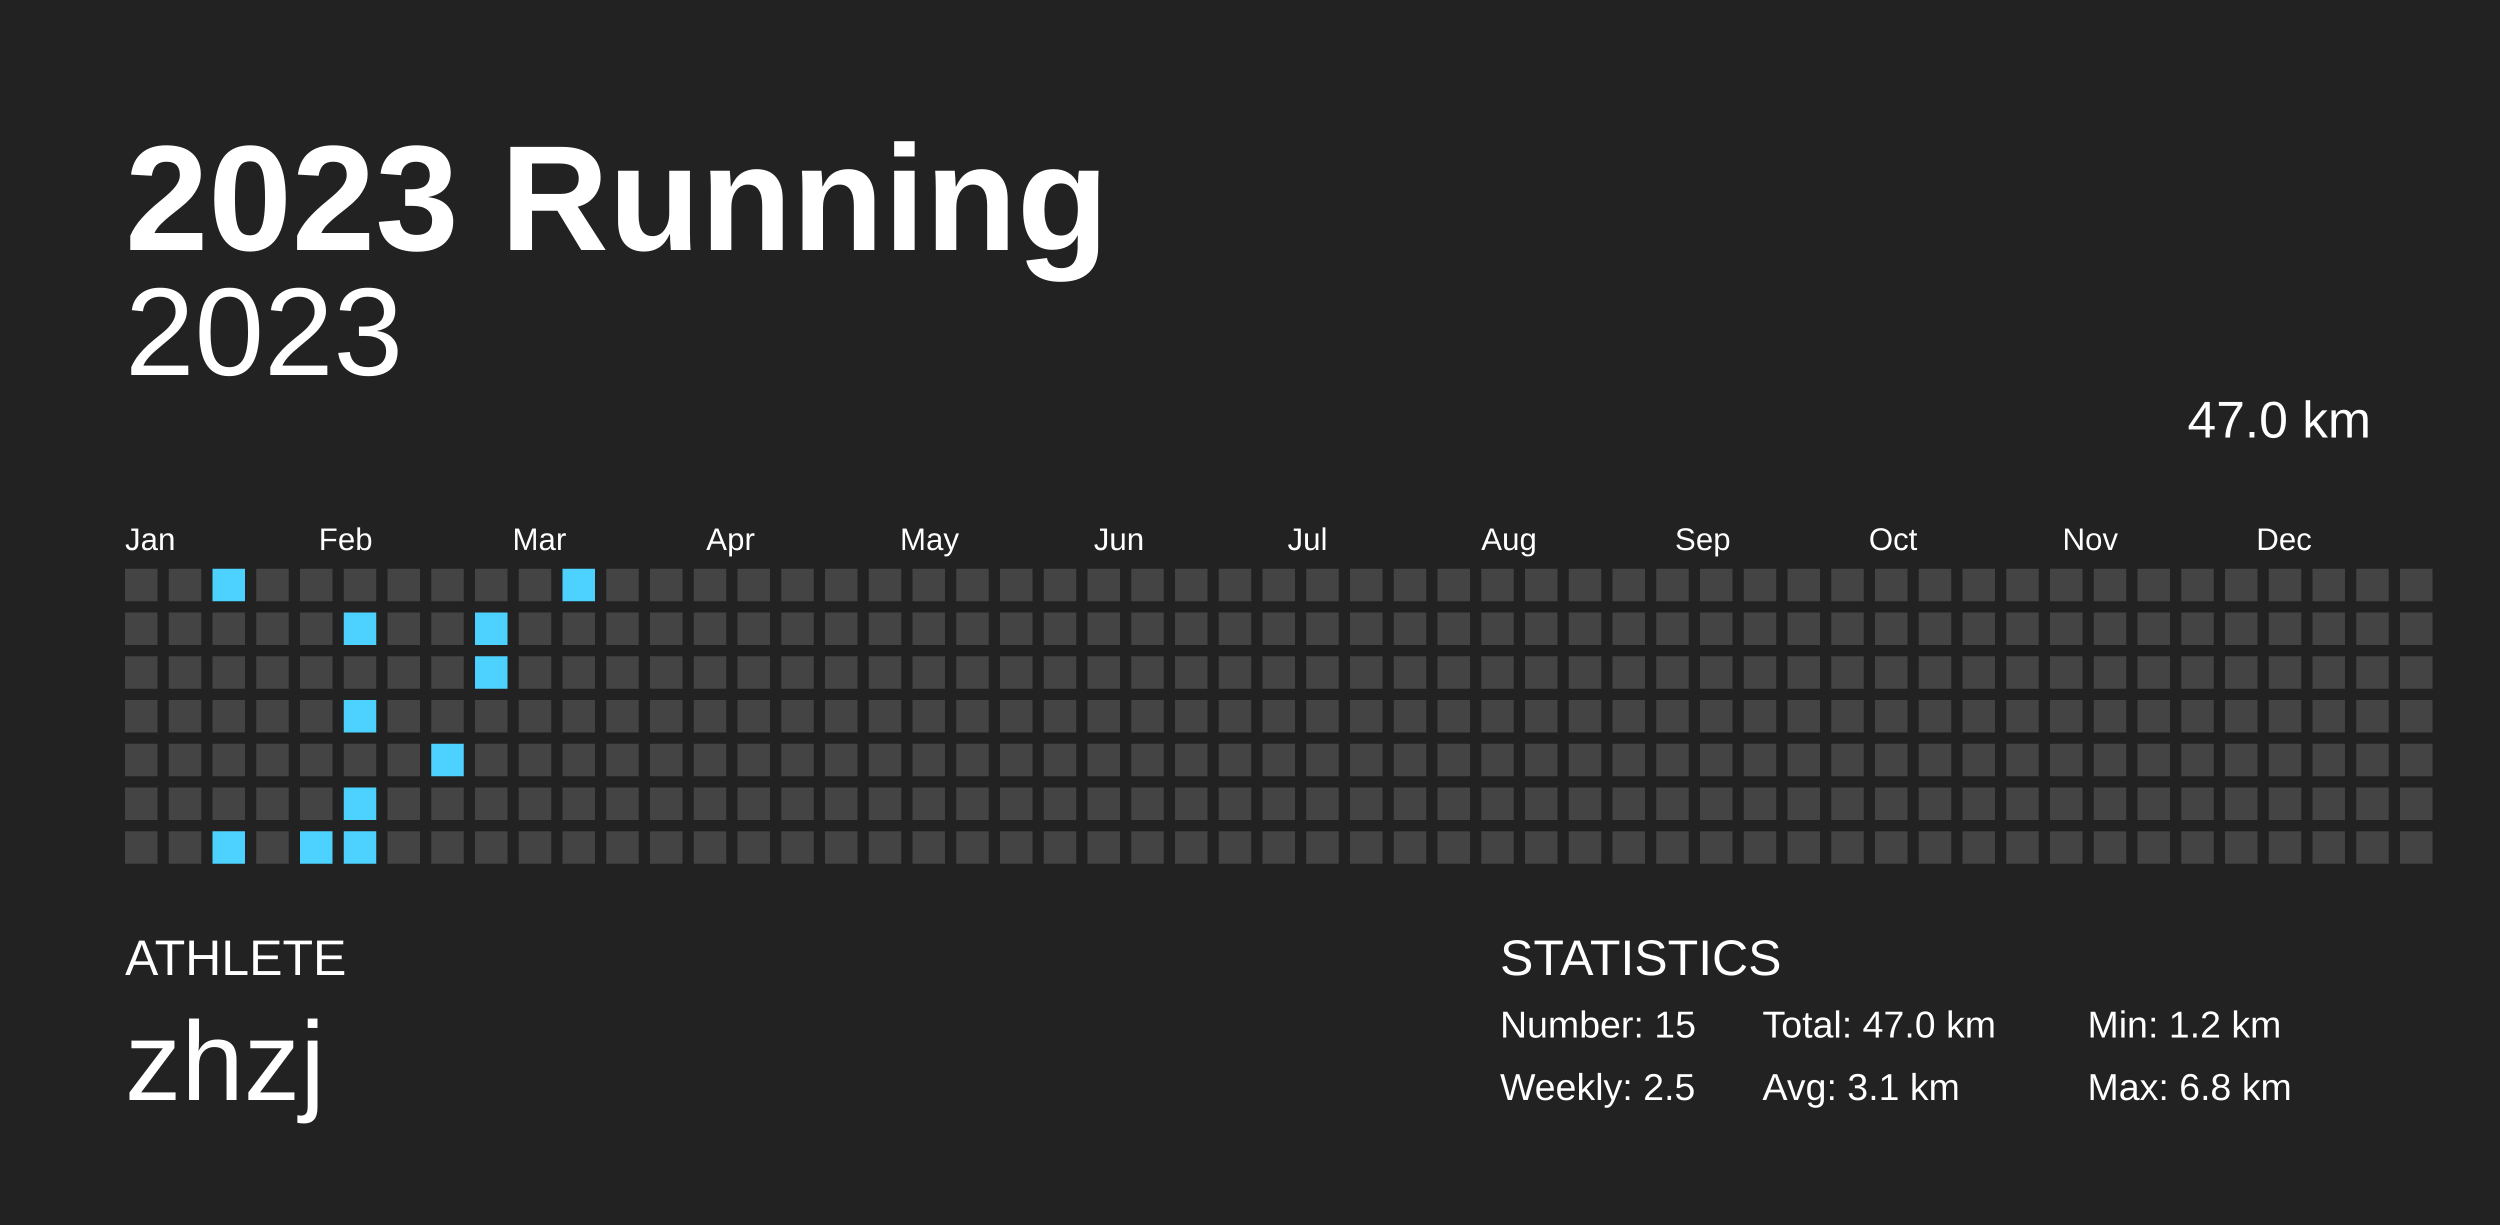
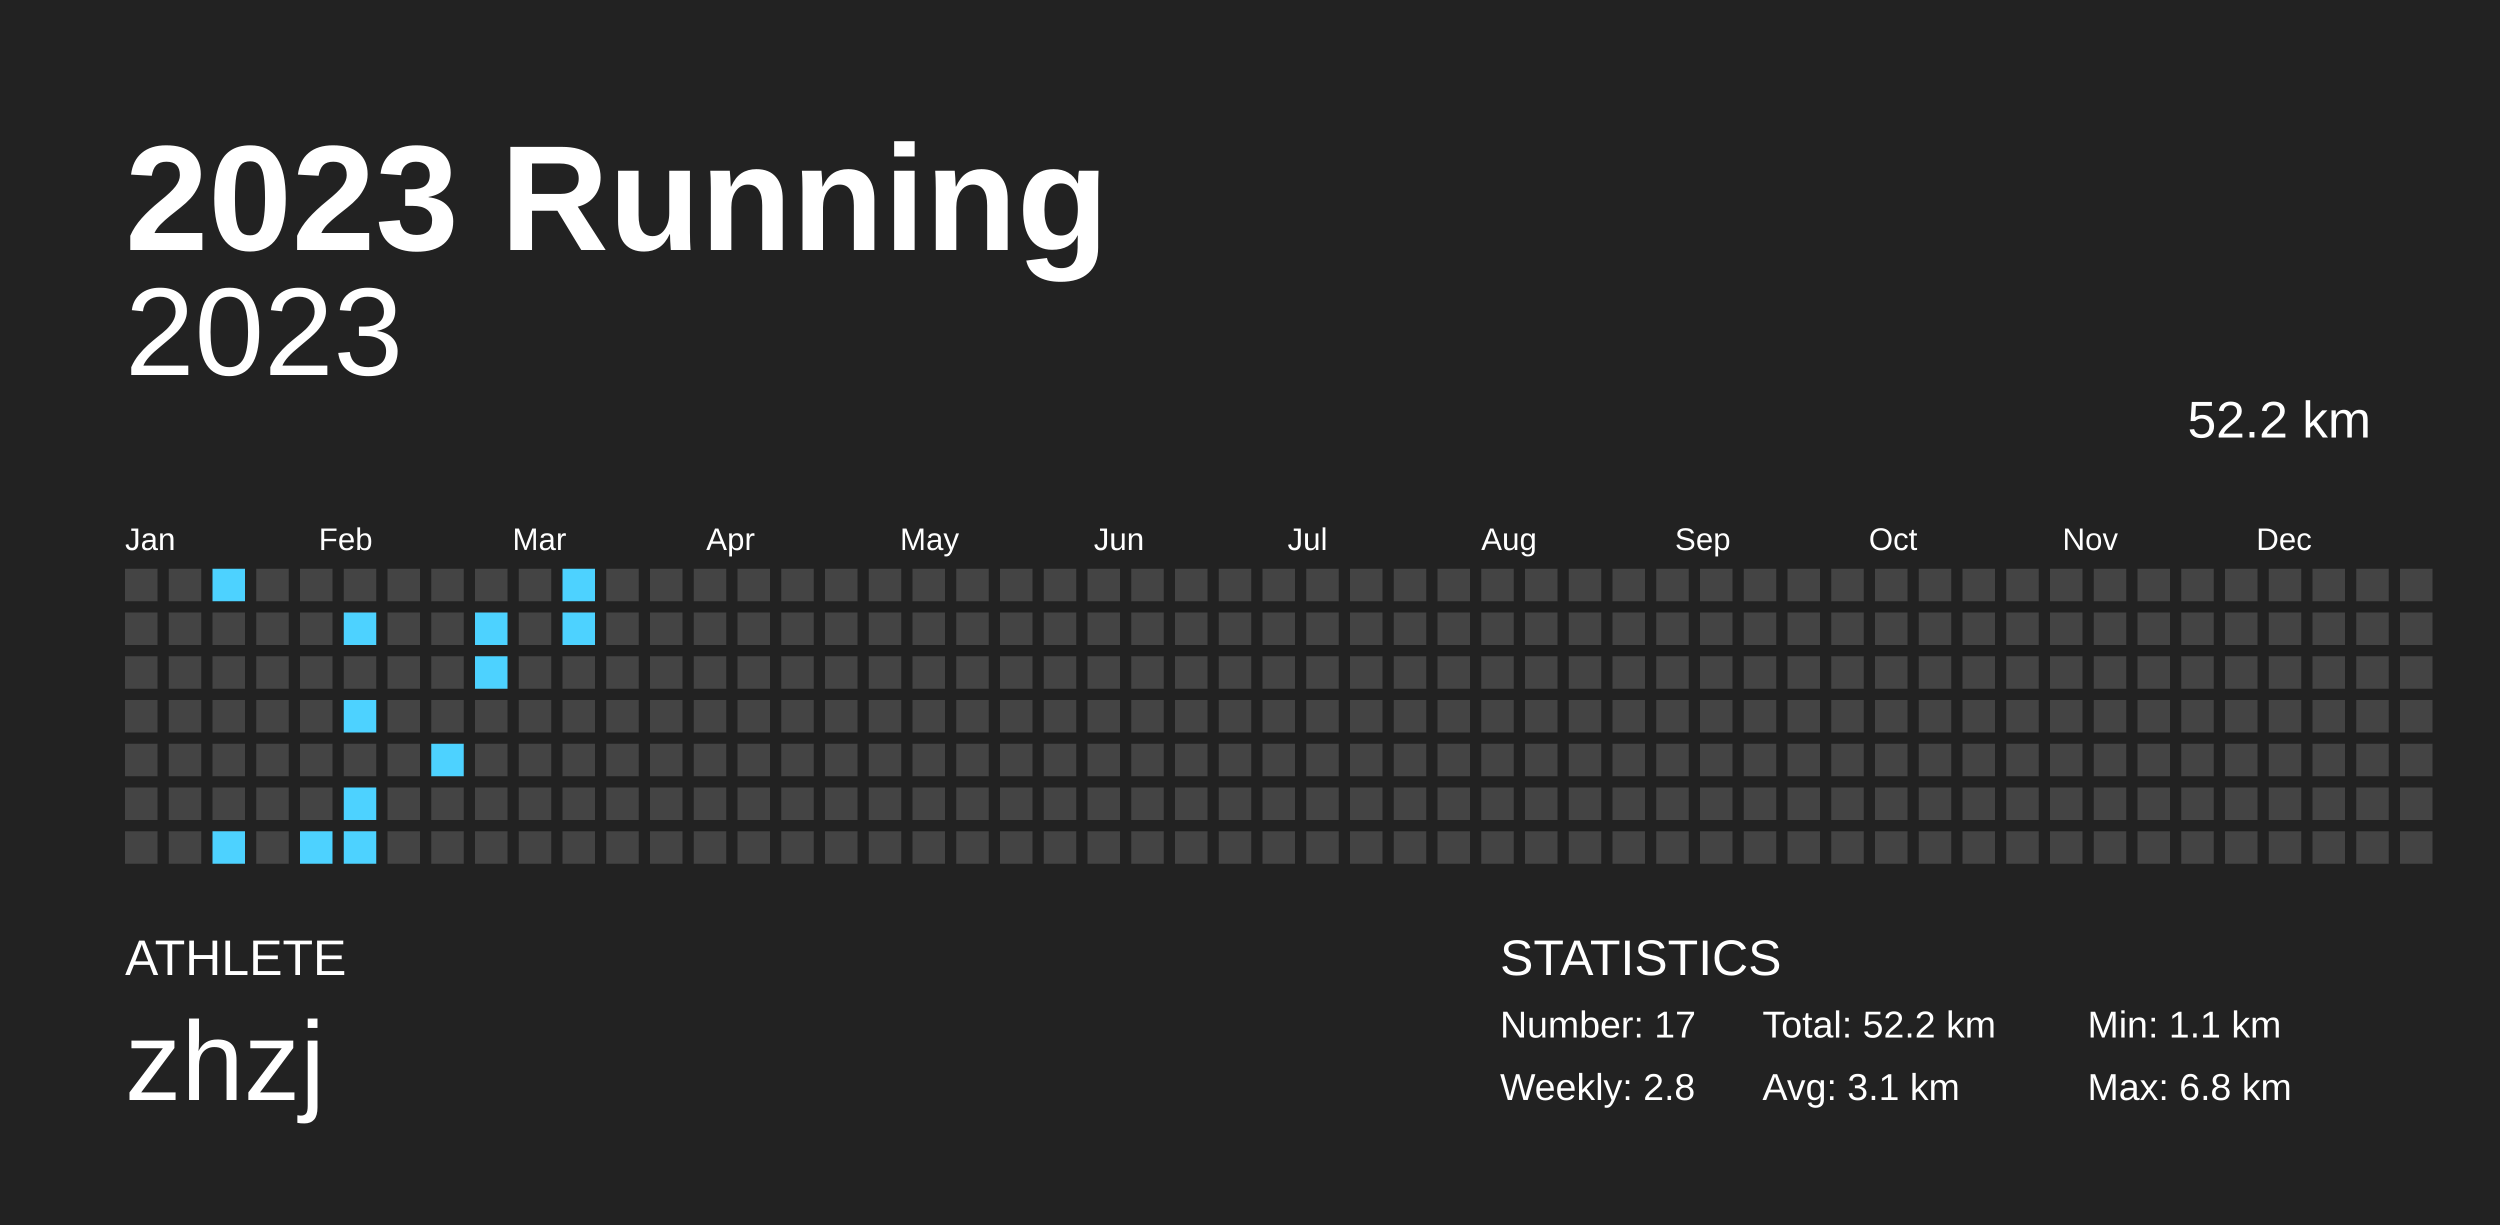
<svg xmlns="http://www.w3.org/2000/svg" baseProfile="full" height="98mm" version="1.1" viewBox="0,0,200,98" width="200mm">
  <defs />
  <rect fill="#222222" height="98" width="200" x="0" y="0" />
  <text fill="#FFFFFF" style="font-size:12px; font-family:Arial; font-weight:bold;" x="10" y="20">2023 Running</text>
  <text fill="#FFFFFF" style="font-size:4px; font-family:Arial" x="10" y="78">ATHLETE</text>
  <text fill="#FFFFFF" style="font-size:9px; font-family:Arial" x="10" y="88">zhzj</text>
  <text fill="#FFFFFF" style="font-size:4px; font-family:Arial" x="120" y="78">STATISTICS</text>
-   <text fill="#FFFFFF" style="font-size:3px; font-family:Arial" x="120" y="83">Number: 15</text>
-   <text fill="#FFFFFF" style="font-size:3px; font-family:Arial" x="120" y="88">Weekly: 2.5</text>
-   <text fill="#FFFFFF" style="font-size:3px; font-family:Arial" x="141" y="83">Total: 47.0 km</text>
+   <text fill="#FFFFFF" style="font-size:3px; font-family:Arial" x="120" y="83">Number: 17</text>
+   <text fill="#FFFFFF" style="font-size:3px; font-family:Arial" x="120" y="88">Weekly: 2.8</text>
+   <text fill="#FFFFFF" style="font-size:3px; font-family:Arial" x="141" y="83">Total: 52.2 km</text>
  <text fill="#FFFFFF" style="font-size:3px; font-family:Arial" x="141" y="88">Avg: 3.1 km</text>
-   <text fill="#FFFFFF" style="font-size:3px; font-family:Arial" x="167" y="83">Min: 1.2 km</text>
+   <text fill="#FFFFFF" style="font-size:3px; font-family:Arial" x="167" y="83">Min: 1.1 km</text>
  <text fill="#FFFFFF" style="font-size:3px; font-family:Arial" x="167" y="88">Max: 6.8 km</text>
  <text alignment-baseline="hanging" fill="#FFFFFF" style="font-size:10.0px; font-family:Arial;" x="10" y="30">2023</text>
-   <text alignment-baseline="hanging" fill="#FFFFFF" style="font-size:4.125px; font-family:Arial;" x="175" y="35">47.0 km</text>
+   <text alignment-baseline="hanging" fill="#FFFFFF" style="font-size:4.125px; font-family:Arial;" x="175" y="35">52.2 km</text>
  <text fill="#FFFFFF" style="font-size:2.5px; font-family:Arial" x="10.0" y="44">Jan</text>
  <text fill="#FFFFFF" style="font-size:2.5px; font-family:Arial" x="25.5" y="44">Feb</text>
  <text fill="#FFFFFF" style="font-size:2.5px; font-family:Arial" x="41.0" y="44">Mar</text>
  <text fill="#FFFFFF" style="font-size:2.5px; font-family:Arial" x="56.5" y="44">Apr</text>
  <text fill="#FFFFFF" style="font-size:2.5px; font-family:Arial" x="72.0" y="44">May</text>
  <text fill="#FFFFFF" style="font-size:2.5px; font-family:Arial" x="87.5" y="44">Jun</text>
  <text fill="#FFFFFF" style="font-size:2.5px; font-family:Arial" x="103.0" y="44">Jul</text>
  <text fill="#FFFFFF" style="font-size:2.5px; font-family:Arial" x="118.5" y="44">Aug</text>
  <text fill="#FFFFFF" style="font-size:2.5px; font-family:Arial" x="134.0" y="44">Sep</text>
  <text fill="#FFFFFF" style="font-size:2.5px; font-family:Arial" x="149.5" y="44">Oct</text>
  <text fill="#FFFFFF" style="font-size:2.5px; font-family:Arial" x="165.0" y="44">Nov</text>
  <text fill="#FFFFFF" style="font-size:2.5px; font-family:Arial" x="180.5" y="44">Dec</text>
  <rect fill="#444444" height="2.6" width="2.6" x="10.0" y="45.5" />
  <rect fill="#444444" height="2.6" width="2.6" x="10.0" y="49.0" />
  <rect fill="#444444" height="2.6" width="2.6" x="10.0" y="52.5" />
  <rect fill="#444444" height="2.6" width="2.6" x="10.0" y="56.0" />
  <rect fill="#444444" height="2.6" width="2.6" x="10.0" y="59.5" />
  <rect fill="#444444" height="2.6" width="2.6" x="10.0" y="63.0" />
  <rect fill="#444444" height="2.6" width="2.6" x="10.0" y="66.5" />
  <rect fill="#444444" height="2.6" width="2.6" x="13.5" y="45.5" />
  <rect fill="#444444" height="2.6" width="2.6" x="13.5" y="49.0" />
  <rect fill="#444444" height="2.6" width="2.6" x="13.5" y="52.5" />
  <rect fill="#444444" height="2.6" width="2.6" x="13.5" y="56.0" />
  <rect fill="#444444" height="2.6" width="2.6" x="13.5" y="59.5" />
  <rect fill="#444444" height="2.6" width="2.6" x="13.5" y="63.0" />
  <rect fill="#444444" height="2.6" width="2.6" x="13.5" y="66.5" />
  <rect fill="#4dd2ff" height="2.6" width="2.6" x="17.0" y="45.5" />
  <rect fill="#444444" height="2.6" width="2.6" x="17.0" y="49.0" />
  <rect fill="#444444" height="2.6" width="2.6" x="17.0" y="52.5" />
  <rect fill="#444444" height="2.6" width="2.6" x="17.0" y="56.0" />
  <rect fill="#444444" height="2.6" width="2.6" x="17.0" y="59.5" />
  <rect fill="#444444" height="2.6" width="2.6" x="17.0" y="63.0" />
  <rect fill="#4dd2ff" height="2.6" width="2.6" x="17.0" y="66.5" />
  <rect fill="#444444" height="2.6" width="2.6" x="20.5" y="45.5" />
  <rect fill="#444444" height="2.6" width="2.6" x="20.5" y="49.0" />
  <rect fill="#444444" height="2.6" width="2.6" x="20.5" y="52.5" />
  <rect fill="#444444" height="2.6" width="2.6" x="20.5" y="56.0" />
  <rect fill="#444444" height="2.6" width="2.6" x="20.5" y="59.5" />
  <rect fill="#444444" height="2.6" width="2.6" x="20.5" y="63.0" />
  <rect fill="#444444" height="2.6" width="2.6" x="20.5" y="66.5" />
  <rect fill="#444444" height="2.6" width="2.6" x="24.0" y="45.5" />
  <rect fill="#444444" height="2.6" width="2.6" x="24.0" y="49.0" />
  <rect fill="#444444" height="2.6" width="2.6" x="24.0" y="52.5" />
  <rect fill="#444444" height="2.6" width="2.6" x="24.0" y="56.0" />
  <rect fill="#444444" height="2.6" width="2.6" x="24.0" y="59.5" />
  <rect fill="#444444" height="2.6" width="2.6" x="24.0" y="63.0" />
  <rect fill="#4dd2ff" height="2.6" width="2.6" x="24.0" y="66.5" />
  <rect fill="#444444" height="2.6" width="2.6" x="27.5" y="45.5" />
  <rect fill="#4dd2ff" height="2.6" width="2.6" x="27.5" y="49.0" />
  <rect fill="#444444" height="2.6" width="2.6" x="27.5" y="52.5" />
  <rect fill="#4dd2ff" height="2.6" width="2.6" x="27.5" y="56.0" />
  <rect fill="#444444" height="2.6" width="2.6" x="27.5" y="59.5" />
  <rect fill="#4dd2ff" height="2.6" width="2.6" x="27.5" y="63.0" />
  <rect fill="#4dd2ff" height="2.6" width="2.6" x="27.5" y="66.5" />
  <rect fill="#444444" height="2.6" width="2.6" x="31.0" y="45.5" />
  <rect fill="#444444" height="2.6" width="2.6" x="31.0" y="49.0" />
  <rect fill="#444444" height="2.6" width="2.6" x="31.0" y="52.5" />
  <rect fill="#444444" height="2.6" width="2.6" x="31.0" y="56.0" />
  <rect fill="#444444" height="2.6" width="2.6" x="31.0" y="59.5" />
  <rect fill="#444444" height="2.6" width="2.6" x="31.0" y="63.0" />
  <rect fill="#444444" height="2.6" width="2.6" x="31.0" y="66.5" />
  <rect fill="#444444" height="2.6" width="2.6" x="34.5" y="45.5" />
  <rect fill="#444444" height="2.6" width="2.6" x="34.5" y="49.0" />
  <rect fill="#444444" height="2.6" width="2.6" x="34.5" y="52.5" />
  <rect fill="#444444" height="2.6" width="2.6" x="34.5" y="56.0" />
  <rect fill="#4dd2ff" height="2.6" width="2.6" x="34.5" y="59.5" />
  <rect fill="#444444" height="2.6" width="2.6" x="34.5" y="63.0" />
  <rect fill="#444444" height="2.6" width="2.6" x="34.5" y="66.5" />
  <rect fill="#444444" height="2.6" width="2.6" x="38.0" y="45.5" />
  <rect fill="#4dd2ff" height="2.6" width="2.6" x="38.0" y="49.0" />
  <rect fill="#4dd2ff" height="2.6" width="2.6" x="38.0" y="52.5" />
  <rect fill="#444444" height="2.6" width="2.6" x="38.0" y="56.0" />
  <rect fill="#444444" height="2.6" width="2.6" x="38.0" y="59.5" />
  <rect fill="#444444" height="2.6" width="2.6" x="38.0" y="63.0" />
  <rect fill="#444444" height="2.6" width="2.6" x="38.0" y="66.5" />
  <rect fill="#444444" height="2.6" width="2.6" x="41.5" y="45.5" />
  <rect fill="#444444" height="2.6" width="2.6" x="41.5" y="49.0" />
  <rect fill="#444444" height="2.6" width="2.6" x="41.5" y="52.5" />
  <rect fill="#444444" height="2.6" width="2.6" x="41.5" y="56.0" />
  <rect fill="#444444" height="2.6" width="2.6" x="41.5" y="59.5" />
  <rect fill="#444444" height="2.6" width="2.6" x="41.5" y="63.0" />
  <rect fill="#444444" height="2.6" width="2.6" x="41.5" y="66.5" />
  <rect fill="#4dd2ff" height="2.6" width="2.6" x="45.0" y="45.5" />
-   <rect fill="#444444" height="2.6" width="2.6" x="45.0" y="49.0" />
+   <rect fill="#4dd2ff" height="2.6" width="2.6" x="45.0" y="49.0" />
  <rect fill="#444444" height="2.6" width="2.6" x="45.0" y="52.5" />
  <rect fill="#444444" height="2.6" width="2.6" x="45.0" y="56.0" />
  <rect fill="#444444" height="2.6" width="2.6" x="45.0" y="59.5" />
  <rect fill="#444444" height="2.6" width="2.6" x="45.0" y="63.0" />
  <rect fill="#444444" height="2.6" width="2.6" x="45.0" y="66.5" />
  <rect fill="#444444" height="2.6" width="2.6" x="48.5" y="45.5" />
  <rect fill="#444444" height="2.6" width="2.6" x="48.5" y="49.0" />
  <rect fill="#444444" height="2.6" width="2.6" x="48.5" y="52.5" />
  <rect fill="#444444" height="2.6" width="2.6" x="48.5" y="56.0" />
  <rect fill="#444444" height="2.6" width="2.6" x="48.5" y="59.5" />
  <rect fill="#444444" height="2.6" width="2.6" x="48.5" y="63.0" />
  <rect fill="#444444" height="2.6" width="2.6" x="48.5" y="66.5" />
  <rect fill="#444444" height="2.6" width="2.6" x="52.0" y="45.5" />
  <rect fill="#444444" height="2.6" width="2.6" x="52.0" y="49.0" />
  <rect fill="#444444" height="2.6" width="2.6" x="52.0" y="52.5" />
  <rect fill="#444444" height="2.6" width="2.6" x="52.0" y="56.0" />
  <rect fill="#444444" height="2.6" width="2.6" x="52.0" y="59.5" />
  <rect fill="#444444" height="2.6" width="2.6" x="52.0" y="63.0" />
  <rect fill="#444444" height="2.6" width="2.6" x="52.0" y="66.5" />
  <rect fill="#444444" height="2.6" width="2.6" x="55.5" y="45.5" />
  <rect fill="#444444" height="2.6" width="2.6" x="55.5" y="49.0" />
  <rect fill="#444444" height="2.6" width="2.6" x="55.5" y="52.5" />
  <rect fill="#444444" height="2.6" width="2.6" x="55.5" y="56.0" />
  <rect fill="#444444" height="2.6" width="2.6" x="55.5" y="59.5" />
  <rect fill="#444444" height="2.6" width="2.6" x="55.5" y="63.0" />
  <rect fill="#444444" height="2.6" width="2.6" x="55.5" y="66.5" />
  <rect fill="#444444" height="2.6" width="2.6" x="59.0" y="45.5" />
  <rect fill="#444444" height="2.6" width="2.6" x="59.0" y="49.0" />
  <rect fill="#444444" height="2.6" width="2.6" x="59.0" y="52.5" />
  <rect fill="#444444" height="2.6" width="2.6" x="59.0" y="56.0" />
  <rect fill="#444444" height="2.6" width="2.6" x="59.0" y="59.5" />
  <rect fill="#444444" height="2.6" width="2.6" x="59.0" y="63.0" />
  <rect fill="#444444" height="2.6" width="2.6" x="59.0" y="66.5" />
  <rect fill="#444444" height="2.6" width="2.6" x="62.5" y="45.5" />
  <rect fill="#444444" height="2.6" width="2.6" x="62.5" y="49.0" />
  <rect fill="#444444" height="2.6" width="2.6" x="62.5" y="52.5" />
  <rect fill="#444444" height="2.6" width="2.6" x="62.5" y="56.0" />
  <rect fill="#444444" height="2.6" width="2.6" x="62.5" y="59.5" />
  <rect fill="#444444" height="2.6" width="2.6" x="62.5" y="63.0" />
  <rect fill="#444444" height="2.6" width="2.6" x="62.5" y="66.5" />
  <rect fill="#444444" height="2.6" width="2.6" x="66.0" y="45.5" />
  <rect fill="#444444" height="2.6" width="2.6" x="66.0" y="49.0" />
  <rect fill="#444444" height="2.6" width="2.6" x="66.0" y="52.5" />
  <rect fill="#444444" height="2.6" width="2.6" x="66.0" y="56.0" />
  <rect fill="#444444" height="2.6" width="2.6" x="66.0" y="59.5" />
  <rect fill="#444444" height="2.6" width="2.6" x="66.0" y="63.0" />
  <rect fill="#444444" height="2.6" width="2.6" x="66.0" y="66.5" />
  <rect fill="#444444" height="2.6" width="2.6" x="69.5" y="45.5" />
  <rect fill="#444444" height="2.6" width="2.6" x="69.5" y="49.0" />
  <rect fill="#444444" height="2.6" width="2.6" x="69.5" y="52.5" />
  <rect fill="#444444" height="2.6" width="2.6" x="69.5" y="56.0" />
  <rect fill="#444444" height="2.6" width="2.6" x="69.5" y="59.5" />
  <rect fill="#444444" height="2.6" width="2.6" x="69.5" y="63.0" />
  <rect fill="#444444" height="2.6" width="2.6" x="69.5" y="66.5" />
  <rect fill="#444444" height="2.6" width="2.6" x="73.0" y="45.5" />
  <rect fill="#444444" height="2.6" width="2.6" x="73.0" y="49.0" />
  <rect fill="#444444" height="2.6" width="2.6" x="73.0" y="52.5" />
  <rect fill="#444444" height="2.6" width="2.6" x="73.0" y="56.0" />
  <rect fill="#444444" height="2.6" width="2.6" x="73.0" y="59.5" />
  <rect fill="#444444" height="2.6" width="2.6" x="73.0" y="63.0" />
  <rect fill="#444444" height="2.6" width="2.6" x="73.0" y="66.5" />
  <rect fill="#444444" height="2.6" width="2.6" x="76.5" y="45.5" />
  <rect fill="#444444" height="2.6" width="2.6" x="76.5" y="49.0" />
  <rect fill="#444444" height="2.6" width="2.6" x="76.5" y="52.5" />
  <rect fill="#444444" height="2.6" width="2.6" x="76.5" y="56.0" />
  <rect fill="#444444" height="2.6" width="2.6" x="76.5" y="59.5" />
  <rect fill="#444444" height="2.6" width="2.6" x="76.5" y="63.0" />
  <rect fill="#444444" height="2.6" width="2.6" x="76.5" y="66.5" />
  <rect fill="#444444" height="2.6" width="2.6" x="80.0" y="45.5" />
  <rect fill="#444444" height="2.6" width="2.6" x="80.0" y="49.0" />
  <rect fill="#444444" height="2.6" width="2.6" x="80.0" y="52.5" />
  <rect fill="#444444" height="2.6" width="2.6" x="80.0" y="56.0" />
  <rect fill="#444444" height="2.6" width="2.6" x="80.0" y="59.5" />
  <rect fill="#444444" height="2.6" width="2.6" x="80.0" y="63.0" />
  <rect fill="#444444" height="2.6" width="2.6" x="80.0" y="66.5" />
  <rect fill="#444444" height="2.6" width="2.6" x="83.5" y="45.5" />
  <rect fill="#444444" height="2.6" width="2.6" x="83.5" y="49.0" />
  <rect fill="#444444" height="2.6" width="2.6" x="83.5" y="52.5" />
  <rect fill="#444444" height="2.6" width="2.6" x="83.5" y="56.0" />
  <rect fill="#444444" height="2.6" width="2.6" x="83.5" y="59.5" />
  <rect fill="#444444" height="2.6" width="2.6" x="83.5" y="63.0" />
  <rect fill="#444444" height="2.6" width="2.6" x="83.5" y="66.5" />
  <rect fill="#444444" height="2.6" width="2.6" x="87.0" y="45.5" />
  <rect fill="#444444" height="2.6" width="2.6" x="87.0" y="49.0" />
  <rect fill="#444444" height="2.6" width="2.6" x="87.0" y="52.5" />
  <rect fill="#444444" height="2.6" width="2.6" x="87.0" y="56.0" />
  <rect fill="#444444" height="2.6" width="2.6" x="87.0" y="59.5" />
  <rect fill="#444444" height="2.6" width="2.6" x="87.0" y="63.0" />
  <rect fill="#444444" height="2.6" width="2.6" x="87.0" y="66.5" />
  <rect fill="#444444" height="2.6" width="2.6" x="90.5" y="45.5" />
  <rect fill="#444444" height="2.6" width="2.6" x="90.5" y="49.0" />
  <rect fill="#444444" height="2.6" width="2.6" x="90.5" y="52.5" />
  <rect fill="#444444" height="2.6" width="2.6" x="90.5" y="56.0" />
  <rect fill="#444444" height="2.6" width="2.6" x="90.5" y="59.5" />
  <rect fill="#444444" height="2.6" width="2.6" x="90.5" y="63.0" />
  <rect fill="#444444" height="2.6" width="2.6" x="90.5" y="66.5" />
  <rect fill="#444444" height="2.6" width="2.6" x="94.0" y="45.5" />
  <rect fill="#444444" height="2.6" width="2.6" x="94.0" y="49.0" />
  <rect fill="#444444" height="2.6" width="2.6" x="94.0" y="52.5" />
  <rect fill="#444444" height="2.6" width="2.6" x="94.0" y="56.0" />
  <rect fill="#444444" height="2.6" width="2.6" x="94.0" y="59.5" />
  <rect fill="#444444" height="2.6" width="2.6" x="94.0" y="63.0" />
  <rect fill="#444444" height="2.6" width="2.6" x="94.0" y="66.5" />
  <rect fill="#444444" height="2.6" width="2.6" x="97.5" y="45.5" />
  <rect fill="#444444" height="2.6" width="2.6" x="97.5" y="49.0" />
  <rect fill="#444444" height="2.6" width="2.6" x="97.5" y="52.5" />
  <rect fill="#444444" height="2.6" width="2.6" x="97.5" y="56.0" />
  <rect fill="#444444" height="2.6" width="2.6" x="97.5" y="59.5" />
  <rect fill="#444444" height="2.6" width="2.6" x="97.5" y="63.0" />
  <rect fill="#444444" height="2.6" width="2.6" x="97.5" y="66.5" />
  <rect fill="#444444" height="2.6" width="2.6" x="101.0" y="45.5" />
  <rect fill="#444444" height="2.6" width="2.6" x="101.0" y="49.0" />
  <rect fill="#444444" height="2.6" width="2.6" x="101.0" y="52.5" />
  <rect fill="#444444" height="2.6" width="2.6" x="101.0" y="56.0" />
  <rect fill="#444444" height="2.6" width="2.6" x="101.0" y="59.5" />
  <rect fill="#444444" height="2.6" width="2.6" x="101.0" y="63.0" />
  <rect fill="#444444" height="2.6" width="2.6" x="101.0" y="66.5" />
  <rect fill="#444444" height="2.6" width="2.6" x="104.5" y="45.5" />
  <rect fill="#444444" height="2.6" width="2.6" x="104.5" y="49.0" />
  <rect fill="#444444" height="2.6" width="2.6" x="104.5" y="52.5" />
  <rect fill="#444444" height="2.6" width="2.6" x="104.5" y="56.0" />
  <rect fill="#444444" height="2.6" width="2.6" x="104.5" y="59.5" />
  <rect fill="#444444" height="2.6" width="2.6" x="104.5" y="63.0" />
  <rect fill="#444444" height="2.6" width="2.6" x="104.5" y="66.5" />
  <rect fill="#444444" height="2.6" width="2.6" x="108.0" y="45.5" />
  <rect fill="#444444" height="2.6" width="2.6" x="108.0" y="49.0" />
  <rect fill="#444444" height="2.6" width="2.6" x="108.0" y="52.5" />
  <rect fill="#444444" height="2.6" width="2.6" x="108.0" y="56.0" />
  <rect fill="#444444" height="2.6" width="2.6" x="108.0" y="59.5" />
  <rect fill="#444444" height="2.6" width="2.6" x="108.0" y="63.0" />
  <rect fill="#444444" height="2.6" width="2.6" x="108.0" y="66.5" />
  <rect fill="#444444" height="2.6" width="2.6" x="111.5" y="45.5" />
  <rect fill="#444444" height="2.6" width="2.6" x="111.5" y="49.0" />
  <rect fill="#444444" height="2.6" width="2.6" x="111.5" y="52.5" />
  <rect fill="#444444" height="2.6" width="2.6" x="111.5" y="56.0" />
  <rect fill="#444444" height="2.6" width="2.6" x="111.5" y="59.5" />
  <rect fill="#444444" height="2.6" width="2.6" x="111.5" y="63.0" />
  <rect fill="#444444" height="2.6" width="2.6" x="111.5" y="66.5" />
  <rect fill="#444444" height="2.6" width="2.6" x="115.0" y="45.5" />
  <rect fill="#444444" height="2.6" width="2.6" x="115.0" y="49.0" />
  <rect fill="#444444" height="2.6" width="2.6" x="115.0" y="52.5" />
  <rect fill="#444444" height="2.6" width="2.6" x="115.0" y="56.0" />
  <rect fill="#444444" height="2.6" width="2.6" x="115.0" y="59.5" />
  <rect fill="#444444" height="2.6" width="2.6" x="115.0" y="63.0" />
  <rect fill="#444444" height="2.6" width="2.6" x="115.0" y="66.5" />
  <rect fill="#444444" height="2.6" width="2.6" x="118.5" y="45.5" />
  <rect fill="#444444" height="2.6" width="2.6" x="118.5" y="49.0" />
  <rect fill="#444444" height="2.6" width="2.6" x="118.5" y="52.5" />
  <rect fill="#444444" height="2.6" width="2.6" x="118.5" y="56.0" />
  <rect fill="#444444" height="2.6" width="2.6" x="118.5" y="59.5" />
  <rect fill="#444444" height="2.6" width="2.6" x="118.5" y="63.0" />
  <rect fill="#444444" height="2.6" width="2.6" x="118.5" y="66.5" />
  <rect fill="#444444" height="2.6" width="2.6" x="122.0" y="45.5" />
  <rect fill="#444444" height="2.6" width="2.6" x="122.0" y="49.0" />
  <rect fill="#444444" height="2.6" width="2.6" x="122.0" y="52.5" />
  <rect fill="#444444" height="2.6" width="2.6" x="122.0" y="56.0" />
  <rect fill="#444444" height="2.6" width="2.6" x="122.0" y="59.5" />
  <rect fill="#444444" height="2.6" width="2.6" x="122.0" y="63.0" />
  <rect fill="#444444" height="2.6" width="2.6" x="122.0" y="66.5" />
  <rect fill="#444444" height="2.6" width="2.6" x="125.5" y="45.5" />
  <rect fill="#444444" height="2.6" width="2.6" x="125.5" y="49.0" />
  <rect fill="#444444" height="2.6" width="2.6" x="125.5" y="52.5" />
  <rect fill="#444444" height="2.6" width="2.6" x="125.5" y="56.0" />
  <rect fill="#444444" height="2.6" width="2.6" x="125.5" y="59.5" />
  <rect fill="#444444" height="2.6" width="2.6" x="125.5" y="63.0" />
  <rect fill="#444444" height="2.6" width="2.6" x="125.5" y="66.5" />
  <rect fill="#444444" height="2.6" width="2.6" x="129.0" y="45.5" />
  <rect fill="#444444" height="2.6" width="2.6" x="129.0" y="49.0" />
  <rect fill="#444444" height="2.6" width="2.6" x="129.0" y="52.5" />
  <rect fill="#444444" height="2.6" width="2.6" x="129.0" y="56.0" />
  <rect fill="#444444" height="2.6" width="2.6" x="129.0" y="59.5" />
  <rect fill="#444444" height="2.6" width="2.6" x="129.0" y="63.0" />
  <rect fill="#444444" height="2.6" width="2.6" x="129.0" y="66.5" />
  <rect fill="#444444" height="2.6" width="2.6" x="132.5" y="45.5" />
  <rect fill="#444444" height="2.6" width="2.6" x="132.5" y="49.0" />
  <rect fill="#444444" height="2.6" width="2.6" x="132.5" y="52.5" />
  <rect fill="#444444" height="2.6" width="2.6" x="132.5" y="56.0" />
  <rect fill="#444444" height="2.6" width="2.6" x="132.5" y="59.5" />
  <rect fill="#444444" height="2.6" width="2.6" x="132.5" y="63.0" />
  <rect fill="#444444" height="2.6" width="2.6" x="132.5" y="66.5" />
  <rect fill="#444444" height="2.6" width="2.6" x="136.0" y="45.5" />
  <rect fill="#444444" height="2.6" width="2.6" x="136.0" y="49.0" />
  <rect fill="#444444" height="2.6" width="2.6" x="136.0" y="52.5" />
  <rect fill="#444444" height="2.6" width="2.6" x="136.0" y="56.0" />
  <rect fill="#444444" height="2.6" width="2.6" x="136.0" y="59.5" />
  <rect fill="#444444" height="2.6" width="2.6" x="136.0" y="63.0" />
  <rect fill="#444444" height="2.6" width="2.6" x="136.0" y="66.5" />
  <rect fill="#444444" height="2.6" width="2.6" x="139.5" y="45.5" />
  <rect fill="#444444" height="2.6" width="2.6" x="139.5" y="49.0" />
  <rect fill="#444444" height="2.6" width="2.6" x="139.5" y="52.5" />
  <rect fill="#444444" height="2.6" width="2.6" x="139.5" y="56.0" />
  <rect fill="#444444" height="2.6" width="2.6" x="139.5" y="59.5" />
  <rect fill="#444444" height="2.6" width="2.6" x="139.5" y="63.0" />
  <rect fill="#444444" height="2.6" width="2.6" x="139.5" y="66.5" />
  <rect fill="#444444" height="2.6" width="2.6" x="143.0" y="45.5" />
  <rect fill="#444444" height="2.6" width="2.6" x="143.0" y="49.0" />
  <rect fill="#444444" height="2.6" width="2.6" x="143.0" y="52.5" />
  <rect fill="#444444" height="2.6" width="2.6" x="143.0" y="56.0" />
  <rect fill="#444444" height="2.6" width="2.6" x="143.0" y="59.5" />
  <rect fill="#444444" height="2.6" width="2.6" x="143.0" y="63.0" />
  <rect fill="#444444" height="2.6" width="2.6" x="143.0" y="66.5" />
  <rect fill="#444444" height="2.6" width="2.6" x="146.5" y="45.5" />
  <rect fill="#444444" height="2.6" width="2.6" x="146.5" y="49.0" />
  <rect fill="#444444" height="2.6" width="2.6" x="146.5" y="52.5" />
  <rect fill="#444444" height="2.6" width="2.6" x="146.5" y="56.0" />
  <rect fill="#444444" height="2.6" width="2.6" x="146.5" y="59.5" />
  <rect fill="#444444" height="2.6" width="2.6" x="146.5" y="63.0" />
  <rect fill="#444444" height="2.6" width="2.6" x="146.5" y="66.5" />
  <rect fill="#444444" height="2.6" width="2.6" x="150.0" y="45.5" />
  <rect fill="#444444" height="2.6" width="2.6" x="150.0" y="49.0" />
  <rect fill="#444444" height="2.6" width="2.6" x="150.0" y="52.5" />
  <rect fill="#444444" height="2.6" width="2.6" x="150.0" y="56.0" />
  <rect fill="#444444" height="2.6" width="2.6" x="150.0" y="59.5" />
  <rect fill="#444444" height="2.6" width="2.6" x="150.0" y="63.0" />
  <rect fill="#444444" height="2.6" width="2.6" x="150.0" y="66.5" />
  <rect fill="#444444" height="2.6" width="2.6" x="153.5" y="45.5" />
  <rect fill="#444444" height="2.6" width="2.6" x="153.5" y="49.0" />
  <rect fill="#444444" height="2.6" width="2.6" x="153.5" y="52.5" />
  <rect fill="#444444" height="2.6" width="2.6" x="153.5" y="56.0" />
  <rect fill="#444444" height="2.6" width="2.6" x="153.5" y="59.5" />
  <rect fill="#444444" height="2.6" width="2.6" x="153.5" y="63.0" />
  <rect fill="#444444" height="2.6" width="2.6" x="153.5" y="66.5" />
  <rect fill="#444444" height="2.6" width="2.6" x="157.0" y="45.5" />
  <rect fill="#444444" height="2.6" width="2.6" x="157.0" y="49.0" />
  <rect fill="#444444" height="2.6" width="2.6" x="157.0" y="52.5" />
  <rect fill="#444444" height="2.6" width="2.6" x="157.0" y="56.0" />
  <rect fill="#444444" height="2.6" width="2.6" x="157.0" y="59.5" />
  <rect fill="#444444" height="2.6" width="2.6" x="157.0" y="63.0" />
  <rect fill="#444444" height="2.6" width="2.6" x="157.0" y="66.5" />
  <rect fill="#444444" height="2.6" width="2.6" x="160.5" y="45.5" />
  <rect fill="#444444" height="2.6" width="2.6" x="160.5" y="49.0" />
  <rect fill="#444444" height="2.6" width="2.6" x="160.5" y="52.5" />
  <rect fill="#444444" height="2.6" width="2.6" x="160.5" y="56.0" />
  <rect fill="#444444" height="2.6" width="2.6" x="160.5" y="59.5" />
  <rect fill="#444444" height="2.6" width="2.6" x="160.5" y="63.0" />
  <rect fill="#444444" height="2.6" width="2.6" x="160.5" y="66.5" />
  <rect fill="#444444" height="2.6" width="2.6" x="164.0" y="45.5" />
  <rect fill="#444444" height="2.6" width="2.6" x="164.0" y="49.0" />
  <rect fill="#444444" height="2.6" width="2.6" x="164.0" y="52.5" />
  <rect fill="#444444" height="2.6" width="2.6" x="164.0" y="56.0" />
  <rect fill="#444444" height="2.6" width="2.6" x="164.0" y="59.5" />
  <rect fill="#444444" height="2.6" width="2.6" x="164.0" y="63.0" />
  <rect fill="#444444" height="2.6" width="2.6" x="164.0" y="66.5" />
  <rect fill="#444444" height="2.6" width="2.6" x="167.5" y="45.5" />
  <rect fill="#444444" height="2.6" width="2.6" x="167.5" y="49.0" />
  <rect fill="#444444" height="2.6" width="2.6" x="167.5" y="52.5" />
  <rect fill="#444444" height="2.6" width="2.6" x="167.5" y="56.0" />
  <rect fill="#444444" height="2.6" width="2.6" x="167.5" y="59.5" />
  <rect fill="#444444" height="2.6" width="2.6" x="167.5" y="63.0" />
  <rect fill="#444444" height="2.6" width="2.6" x="167.5" y="66.5" />
  <rect fill="#444444" height="2.6" width="2.6" x="171.0" y="45.5" />
  <rect fill="#444444" height="2.6" width="2.6" x="171.0" y="49.0" />
  <rect fill="#444444" height="2.6" width="2.6" x="171.0" y="52.5" />
  <rect fill="#444444" height="2.6" width="2.6" x="171.0" y="56.0" />
  <rect fill="#444444" height="2.6" width="2.6" x="171.0" y="59.5" />
  <rect fill="#444444" height="2.6" width="2.6" x="171.0" y="63.0" />
  <rect fill="#444444" height="2.6" width="2.6" x="171.0" y="66.5" />
  <rect fill="#444444" height="2.6" width="2.6" x="174.5" y="45.5" />
  <rect fill="#444444" height="2.6" width="2.6" x="174.5" y="49.0" />
  <rect fill="#444444" height="2.6" width="2.6" x="174.5" y="52.5" />
  <rect fill="#444444" height="2.6" width="2.6" x="174.5" y="56.0" />
  <rect fill="#444444" height="2.6" width="2.6" x="174.5" y="59.5" />
  <rect fill="#444444" height="2.6" width="2.6" x="174.5" y="63.0" />
  <rect fill="#444444" height="2.6" width="2.6" x="174.5" y="66.5" />
  <rect fill="#444444" height="2.6" width="2.6" x="178.0" y="45.5" />
  <rect fill="#444444" height="2.6" width="2.6" x="178.0" y="49.0" />
  <rect fill="#444444" height="2.6" width="2.6" x="178.0" y="52.5" />
  <rect fill="#444444" height="2.6" width="2.6" x="178.0" y="56.0" />
  <rect fill="#444444" height="2.6" width="2.6" x="178.0" y="59.5" />
  <rect fill="#444444" height="2.6" width="2.6" x="178.0" y="63.0" />
  <rect fill="#444444" height="2.6" width="2.6" x="178.0" y="66.5" />
  <rect fill="#444444" height="2.6" width="2.6" x="181.5" y="45.5" />
  <rect fill="#444444" height="2.6" width="2.6" x="181.5" y="49.0" />
  <rect fill="#444444" height="2.6" width="2.6" x="181.5" y="52.5" />
  <rect fill="#444444" height="2.6" width="2.6" x="181.5" y="56.0" />
  <rect fill="#444444" height="2.6" width="2.6" x="181.5" y="59.5" />
  <rect fill="#444444" height="2.6" width="2.6" x="181.5" y="63.0" />
  <rect fill="#444444" height="2.6" width="2.6" x="181.5" y="66.5" />
  <rect fill="#444444" height="2.6" width="2.6" x="185.0" y="45.5" />
  <rect fill="#444444" height="2.6" width="2.6" x="185.0" y="49.0" />
  <rect fill="#444444" height="2.6" width="2.6" x="185.0" y="52.5" />
  <rect fill="#444444" height="2.6" width="2.6" x="185.0" y="56.0" />
  <rect fill="#444444" height="2.6" width="2.6" x="185.0" y="59.5" />
  <rect fill="#444444" height="2.6" width="2.6" x="185.0" y="63.0" />
  <rect fill="#444444" height="2.6" width="2.6" x="185.0" y="66.5" />
  <rect fill="#444444" height="2.6" width="2.6" x="188.5" y="45.5" />
  <rect fill="#444444" height="2.6" width="2.6" x="188.5" y="49.0" />
  <rect fill="#444444" height="2.6" width="2.6" x="188.5" y="52.5" />
  <rect fill="#444444" height="2.6" width="2.6" x="188.5" y="56.0" />
  <rect fill="#444444" height="2.6" width="2.6" x="188.5" y="59.5" />
  <rect fill="#444444" height="2.6" width="2.6" x="188.5" y="63.0" />
  <rect fill="#444444" height="2.6" width="2.6" x="188.5" y="66.5" />
  <rect fill="#444444" height="2.6" width="2.6" x="192.0" y="45.5" />
  <rect fill="#444444" height="2.6" width="2.6" x="192.0" y="49.0" />
  <rect fill="#444444" height="2.6" width="2.6" x="192.0" y="52.5" />
  <rect fill="#444444" height="2.6" width="2.6" x="192.0" y="56.0" />
  <rect fill="#444444" height="2.6" width="2.6" x="192.0" y="59.5" />
  <rect fill="#444444" height="2.6" width="2.6" x="192.0" y="63.0" />
  <rect fill="#444444" height="2.6" width="2.6" x="192.0" y="66.5" />
</svg>
